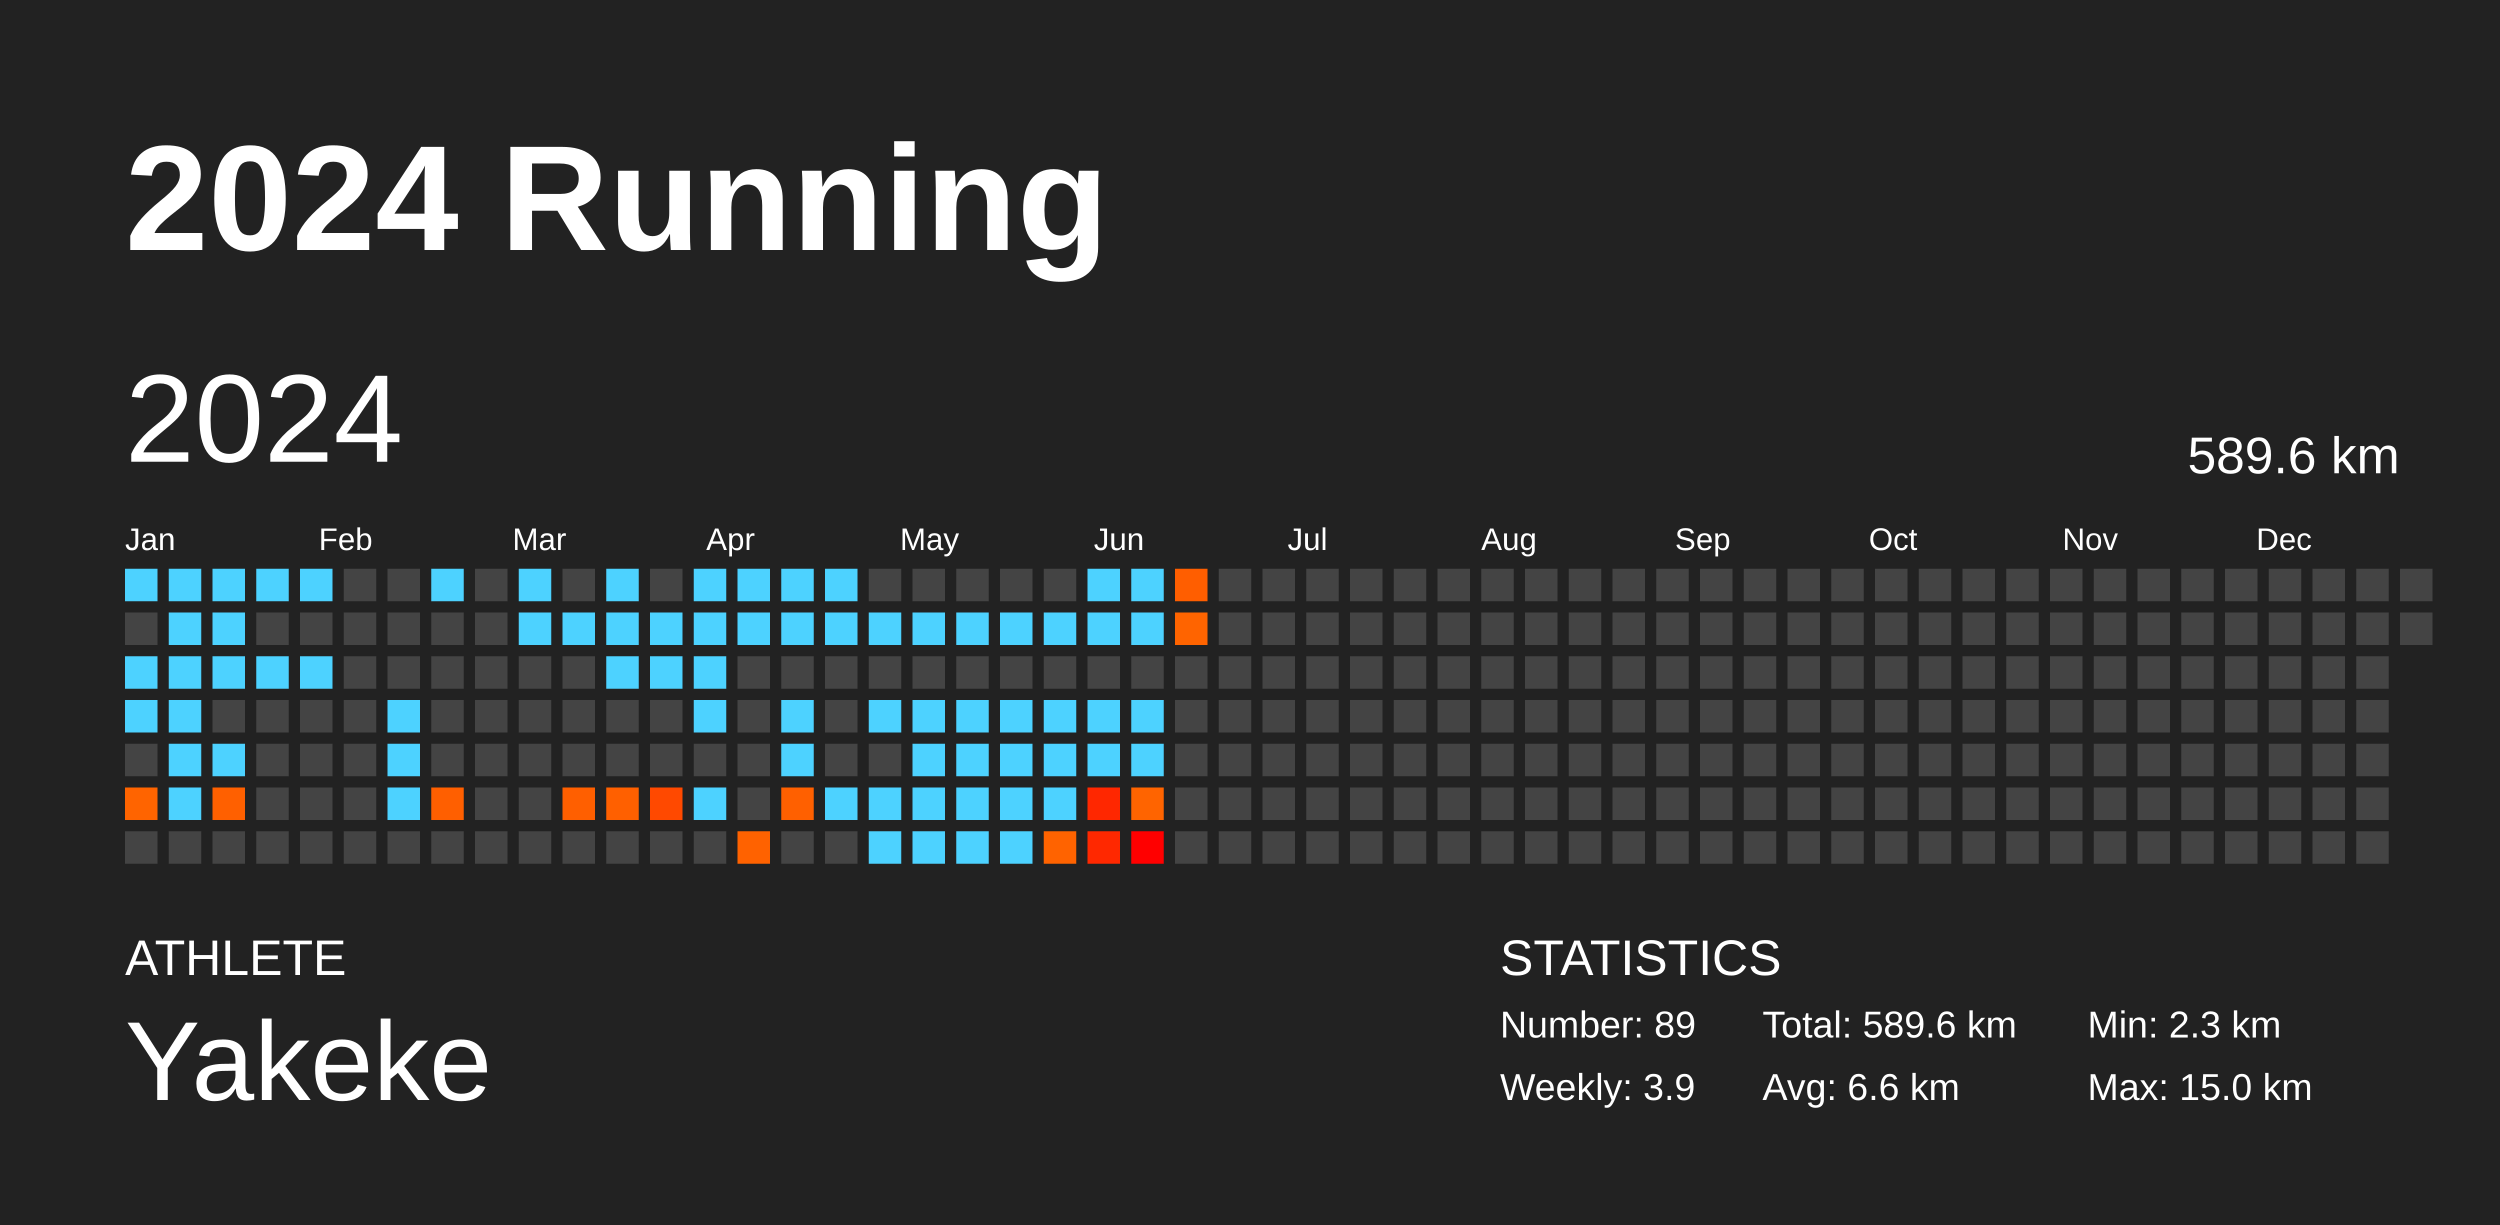
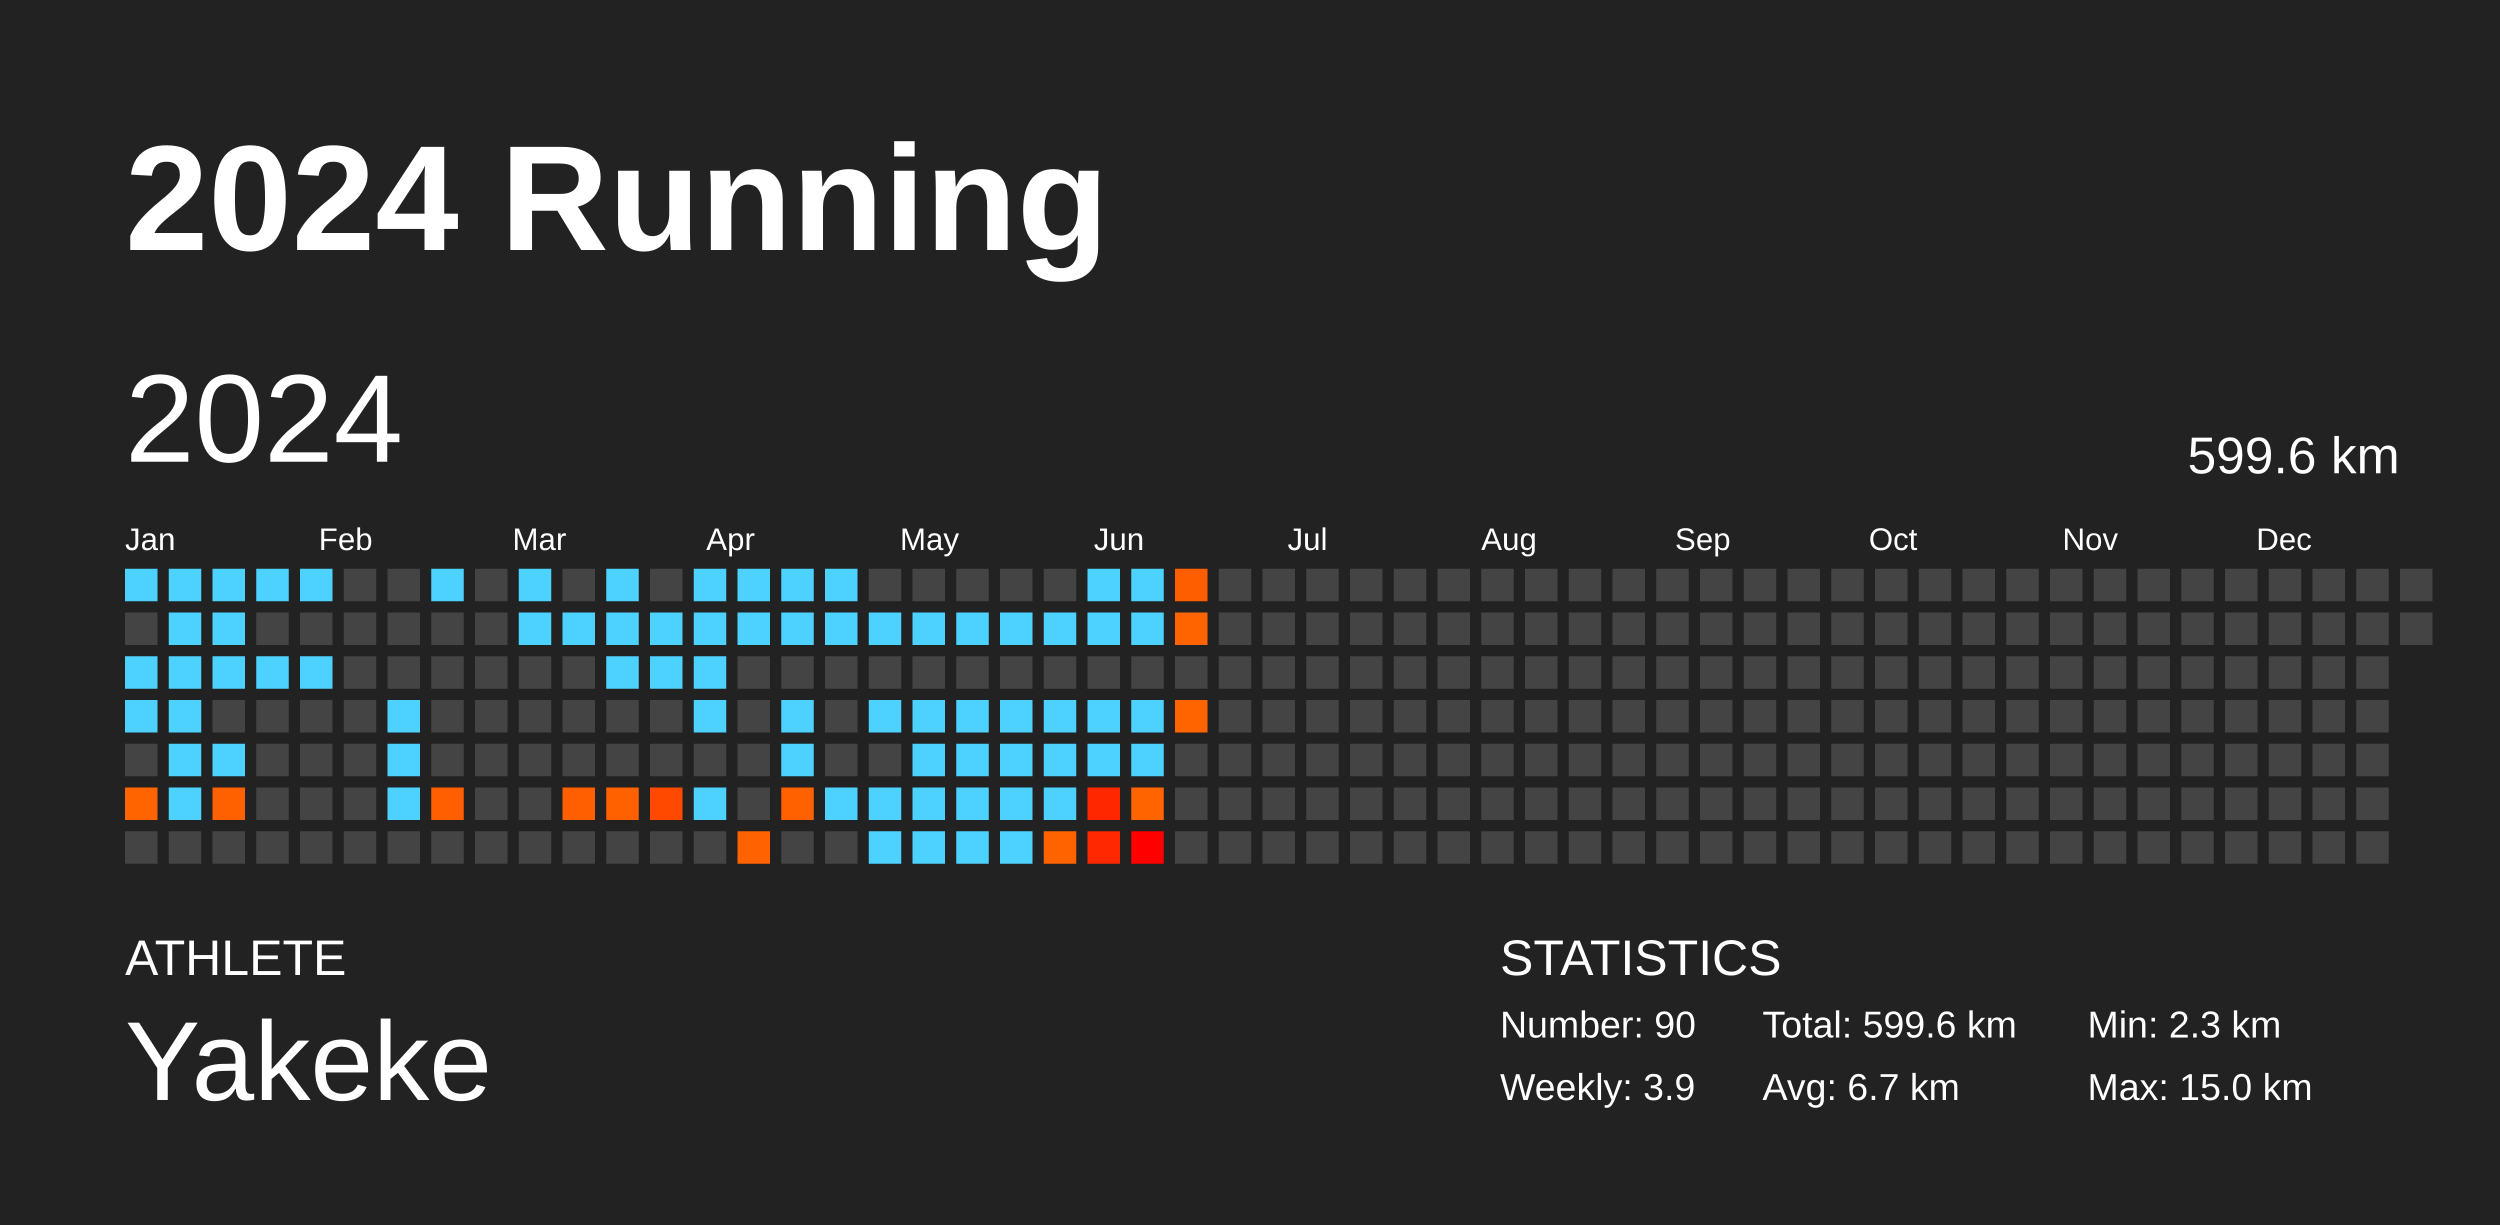
<svg xmlns="http://www.w3.org/2000/svg" baseProfile="full" height="98mm" version="1.1" viewBox="0,0,200,98" width="200mm">
  <defs />
  <rect fill="#222222" height="98" width="200" x="0" y="0" />
  <text fill="#FFFFFF" style="font-size:12px; font-family:Arial; font-weight:bold;" x="10" y="20">2024 Running</text>
  <text fill="#FFFFFF" style="font-size:4px; font-family:Arial" x="10" y="78">ATHLETE</text>
  <text fill="#FFFFFF" style="font-size:9px; font-family:Arial" x="10" y="88">Yakeke</text>
  <text fill="#FFFFFF" style="font-size:4px; font-family:Arial" x="120" y="78">STATISTICS</text>
-   <text fill="#FFFFFF" style="font-size:3px; font-family:Arial" x="120" y="83">Number: 89</text>
+   <text fill="#FFFFFF" style="font-size:3px; font-family:Arial" x="120" y="83">Number: 90</text>
  <text fill="#FFFFFF" style="font-size:3px; font-family:Arial" x="120" y="88">Weekly: 3.9</text>
-   <text fill="#FFFFFF" style="font-size:3px; font-family:Arial" x="141" y="83">Total: 589.6 km</text>
-   <text fill="#FFFFFF" style="font-size:3px; font-family:Arial" x="141" y="88">Avg: 6.6 km</text>
+   <text fill="#FFFFFF" style="font-size:3px; font-family:Arial" x="141" y="83">Total: 599.6 km</text>
+   <text fill="#FFFFFF" style="font-size:3px; font-family:Arial" x="141" y="88">Avg: 6.7 km</text>
  <text fill="#FFFFFF" style="font-size:3px; font-family:Arial" x="167" y="83">Min: 2.3 km</text>
  <text fill="#FFFFFF" style="font-size:3px; font-family:Arial" x="167" y="88">Max: 15.0 km</text>
  <text dominant-baseline="hanging" fill="#FFFFFF" style="font-size:10.0px; font-family:Arial;" x="10" y="30">2024</text>
-   <text dominant-baseline="hanging" fill="#FFFFFF" style="font-size:4.125px; font-family:Arial;" x="175" y="35">589.6 km</text>
+   <text dominant-baseline="hanging" fill="#FFFFFF" style="font-size:4.125px; font-family:Arial;" x="175" y="35">599.6 km</text>
  <text fill="#FFFFFF" style="font-size:2.5px; font-family:Arial" x="10.0" y="44">Jan</text>
  <text fill="#FFFFFF" style="font-size:2.5px; font-family:Arial" x="25.5" y="44">Feb</text>
  <text fill="#FFFFFF" style="font-size:2.5px; font-family:Arial" x="41.0" y="44">Mar</text>
  <text fill="#FFFFFF" style="font-size:2.5px; font-family:Arial" x="56.5" y="44">Apr</text>
  <text fill="#FFFFFF" style="font-size:2.5px; font-family:Arial" x="72.0" y="44">May</text>
  <text fill="#FFFFFF" style="font-size:2.5px; font-family:Arial" x="87.5" y="44">Jun</text>
  <text fill="#FFFFFF" style="font-size:2.5px; font-family:Arial" x="103.0" y="44">Jul</text>
  <text fill="#FFFFFF" style="font-size:2.5px; font-family:Arial" x="118.5" y="44">Aug</text>
  <text fill="#FFFFFF" style="font-size:2.5px; font-family:Arial" x="134.0" y="44">Sep</text>
  <text fill="#FFFFFF" style="font-size:2.5px; font-family:Arial" x="149.5" y="44">Oct</text>
  <text fill="#FFFFFF" style="font-size:2.5px; font-family:Arial" x="165.0" y="44">Nov</text>
  <text fill="#FFFFFF" style="font-size:2.5px; font-family:Arial" x="180.5" y="44">Dec</text>
  <rect fill="#4dd2ff" height="2.6" width="2.6" x="10.0" y="45.5" />
  <rect fill="#444444" height="2.6" width="2.6" x="10.0" y="49.0" />
  <rect fill="#4dd2ff" height="2.6" width="2.6" x="10.0" y="52.5" />
  <rect fill="#4dd2ff" height="2.6" width="2.6" x="10.0" y="56.0" />
  <rect fill="#444444" height="2.6" width="2.6" x="10.0" y="59.5" />
  <rect fill="#ff6400" height="2.6" width="2.6" x="10.0" y="63.0" />
  <rect fill="#444444" height="2.6" width="2.6" x="10.0" y="66.5" />
  <rect fill="#4dd2ff" height="2.6" width="2.6" x="13.5" y="45.5" />
  <rect fill="#4dd2ff" height="2.6" width="2.6" x="13.5" y="49.0" />
  <rect fill="#4dd2ff" height="2.6" width="2.6" x="13.5" y="52.5" />
  <rect fill="#4dd2ff" height="2.6" width="2.6" x="13.5" y="56.0" />
  <rect fill="#4dd2ff" height="2.6" width="2.6" x="13.5" y="59.5" />
  <rect fill="#4dd2ff" height="2.6" width="2.6" x="13.5" y="63.0" />
  <rect fill="#444444" height="2.6" width="2.6" x="13.5" y="66.5" />
  <rect fill="#4dd2ff" height="2.6" width="2.6" x="17.0" y="45.5" />
  <rect fill="#4dd2ff" height="2.6" width="2.6" x="17.0" y="49.0" />
  <rect fill="#4dd2ff" height="2.6" width="2.6" x="17.0" y="52.5" />
  <rect fill="#444444" height="2.6" width="2.6" x="17.0" y="56.0" />
  <rect fill="#4dd2ff" height="2.6" width="2.6" x="17.0" y="59.5" />
  <rect fill="#ff6000" height="2.6" width="2.6" x="17.0" y="63.0" />
  <rect fill="#444444" height="2.6" width="2.6" x="17.0" y="66.5" />
  <rect fill="#4dd2ff" height="2.6" width="2.6" x="20.5" y="45.5" />
  <rect fill="#444444" height="2.6" width="2.6" x="20.5" y="49.0" />
  <rect fill="#4dd2ff" height="2.6" width="2.6" x="20.5" y="52.5" />
  <rect fill="#444444" height="2.6" width="2.6" x="20.5" y="56.0" />
  <rect fill="#444444" height="2.6" width="2.6" x="20.5" y="59.5" />
  <rect fill="#444444" height="2.6" width="2.6" x="20.5" y="63.0" />
  <rect fill="#444444" height="2.6" width="2.6" x="20.5" y="66.5" />
  <rect fill="#4dd2ff" height="2.6" width="2.6" x="24.0" y="45.5" />
  <rect fill="#444444" height="2.6" width="2.6" x="24.0" y="49.0" />
  <rect fill="#4dd2ff" height="2.6" width="2.6" x="24.0" y="52.5" />
  <rect fill="#444444" height="2.6" width="2.6" x="24.0" y="56.0" />
  <rect fill="#444444" height="2.6" width="2.6" x="24.0" y="59.5" />
  <rect fill="#444444" height="2.6" width="2.6" x="24.0" y="63.0" />
  <rect fill="#444444" height="2.6" width="2.6" x="24.0" y="66.5" />
  <rect fill="#444444" height="2.6" width="2.6" x="27.5" y="45.5" />
  <rect fill="#444444" height="2.6" width="2.6" x="27.5" y="49.0" />
  <rect fill="#444444" height="2.6" width="2.6" x="27.5" y="52.5" />
  <rect fill="#444444" height="2.6" width="2.6" x="27.5" y="56.0" />
  <rect fill="#444444" height="2.6" width="2.6" x="27.5" y="59.5" />
  <rect fill="#444444" height="2.6" width="2.6" x="27.5" y="63.0" />
  <rect fill="#444444" height="2.6" width="2.6" x="27.5" y="66.5" />
  <rect fill="#444444" height="2.6" width="2.6" x="31.0" y="45.5" />
  <rect fill="#444444" height="2.6" width="2.6" x="31.0" y="49.0" />
  <rect fill="#444444" height="2.6" width="2.6" x="31.0" y="52.5" />
  <rect fill="#4dd2ff" height="2.6" width="2.6" x="31.0" y="56.0" />
  <rect fill="#4dd2ff" height="2.6" width="2.6" x="31.0" y="59.5" />
  <rect fill="#4dd2ff" height="2.6" width="2.6" x="31.0" y="63.0" />
  <rect fill="#444444" height="2.6" width="2.6" x="31.0" y="66.5" />
  <rect fill="#4dd2ff" height="2.6" width="2.6" x="34.5" y="45.5" />
  <rect fill="#444444" height="2.6" width="2.6" x="34.5" y="49.0" />
  <rect fill="#444444" height="2.6" width="2.6" x="34.5" y="52.5" />
  <rect fill="#444444" height="2.6" width="2.6" x="34.5" y="56.0" />
  <rect fill="#444444" height="2.6" width="2.6" x="34.5" y="59.5" />
  <rect fill="#ff5f00" height="2.6" width="2.6" x="34.5" y="63.0" />
  <rect fill="#444444" height="2.6" width="2.6" x="34.5" y="66.5" />
  <rect fill="#444444" height="2.6" width="2.6" x="38.0" y="45.5" />
  <rect fill="#444444" height="2.6" width="2.6" x="38.0" y="49.0" />
  <rect fill="#444444" height="2.6" width="2.6" x="38.0" y="52.5" />
  <rect fill="#444444" height="2.6" width="2.6" x="38.0" y="56.0" />
  <rect fill="#444444" height="2.6" width="2.6" x="38.0" y="59.5" />
  <rect fill="#444444" height="2.6" width="2.6" x="38.0" y="63.0" />
  <rect fill="#444444" height="2.6" width="2.6" x="38.0" y="66.5" />
  <rect fill="#4dd2ff" height="2.6" width="2.6" x="41.5" y="45.5" />
  <rect fill="#4dd2ff" height="2.6" width="2.6" x="41.5" y="49.0" />
  <rect fill="#444444" height="2.6" width="2.6" x="41.5" y="52.5" />
  <rect fill="#444444" height="2.6" width="2.6" x="41.5" y="56.0" />
  <rect fill="#444444" height="2.6" width="2.6" x="41.5" y="59.5" />
  <rect fill="#444444" height="2.6" width="2.6" x="41.5" y="63.0" />
  <rect fill="#444444" height="2.6" width="2.6" x="41.5" y="66.5" />
  <rect fill="#444444" height="2.6" width="2.6" x="45.0" y="45.5" />
  <rect fill="#4dd2ff" height="2.6" width="2.6" x="45.0" y="49.0" />
  <rect fill="#444444" height="2.6" width="2.6" x="45.0" y="52.5" />
  <rect fill="#444444" height="2.6" width="2.6" x="45.0" y="56.0" />
  <rect fill="#444444" height="2.6" width="2.6" x="45.0" y="59.5" />
  <rect fill="#ff5f00" height="2.6" width="2.6" x="45.0" y="63.0" />
  <rect fill="#444444" height="2.6" width="2.6" x="45.0" y="66.5" />
  <rect fill="#4dd2ff" height="2.6" width="2.6" x="48.5" y="45.5" />
  <rect fill="#4dd2ff" height="2.6" width="2.6" x="48.5" y="49.0" />
  <rect fill="#4dd2ff" height="2.6" width="2.6" x="48.5" y="52.5" />
  <rect fill="#444444" height="2.6" width="2.6" x="48.5" y="56.0" />
  <rect fill="#444444" height="2.6" width="2.6" x="48.5" y="59.5" />
  <rect fill="#ff6000" height="2.6" width="2.6" x="48.5" y="63.0" />
  <rect fill="#444444" height="2.6" width="2.6" x="48.5" y="66.5" />
  <rect fill="#444444" height="2.6" width="2.6" x="52.0" y="45.5" />
  <rect fill="#4dd2ff" height="2.6" width="2.6" x="52.0" y="49.0" />
  <rect fill="#4dd2ff" height="2.6" width="2.6" x="52.0" y="52.5" />
  <rect fill="#444444" height="2.6" width="2.6" x="52.0" y="56.0" />
  <rect fill="#444444" height="2.6" width="2.6" x="52.0" y="59.5" />
  <rect fill="#ff4900" height="2.6" width="2.6" x="52.0" y="63.0" />
  <rect fill="#444444" height="2.6" width="2.6" x="52.0" y="66.5" />
  <rect fill="#4dd2ff" height="2.6" width="2.6" x="55.5" y="45.5" />
  <rect fill="#4dd2ff" height="2.6" width="2.6" x="55.5" y="49.0" />
  <rect fill="#4dd2ff" height="2.6" width="2.6" x="55.5" y="52.5" />
  <rect fill="#4dd2ff" height="2.6" width="2.6" x="55.5" y="56.0" />
  <rect fill="#444444" height="2.6" width="2.6" x="55.5" y="59.5" />
  <rect fill="#4dd2ff" height="2.6" width="2.6" x="55.5" y="63.0" />
  <rect fill="#444444" height="2.6" width="2.6" x="55.5" y="66.5" />
  <rect fill="#4dd2ff" height="2.6" width="2.6" x="59.0" y="45.5" />
  <rect fill="#4dd2ff" height="2.6" width="2.6" x="59.0" y="49.0" />
  <rect fill="#444444" height="2.6" width="2.6" x="59.0" y="52.5" />
  <rect fill="#444444" height="2.6" width="2.6" x="59.0" y="56.0" />
  <rect fill="#444444" height="2.6" width="2.6" x="59.0" y="59.5" />
  <rect fill="#444444" height="2.6" width="2.6" x="59.0" y="63.0" />
  <rect fill="#ff6200" height="2.6" width="2.6" x="59.0" y="66.5" />
  <rect fill="#4dd2ff" height="2.6" width="2.6" x="62.5" y="45.5" />
  <rect fill="#4dd2ff" height="2.6" width="2.6" x="62.5" y="49.0" />
  <rect fill="#444444" height="2.6" width="2.6" x="62.5" y="52.5" />
  <rect fill="#4dd2ff" height="2.6" width="2.6" x="62.5" y="56.0" />
  <rect fill="#4dd2ff" height="2.6" width="2.6" x="62.5" y="59.5" />
  <rect fill="#ff6000" height="2.6" width="2.6" x="62.5" y="63.0" />
  <rect fill="#444444" height="2.6" width="2.6" x="62.5" y="66.5" />
  <rect fill="#4dd2ff" height="2.6" width="2.6" x="66.0" y="45.5" />
  <rect fill="#4dd2ff" height="2.6" width="2.6" x="66.0" y="49.0" />
  <rect fill="#444444" height="2.6" width="2.6" x="66.0" y="52.5" />
  <rect fill="#444444" height="2.6" width="2.6" x="66.0" y="56.0" />
  <rect fill="#444444" height="2.6" width="2.6" x="66.0" y="59.5" />
  <rect fill="#4dd2ff" height="2.6" width="2.6" x="66.0" y="63.0" />
  <rect fill="#444444" height="2.6" width="2.6" x="66.0" y="66.5" />
  <rect fill="#444444" height="2.6" width="2.6" x="69.5" y="45.5" />
  <rect fill="#4dd2ff" height="2.6" width="2.6" x="69.5" y="49.0" />
  <rect fill="#444444" height="2.6" width="2.6" x="69.5" y="52.5" />
  <rect fill="#4dd2ff" height="2.6" width="2.6" x="69.5" y="56.0" />
  <rect fill="#444444" height="2.6" width="2.6" x="69.5" y="59.5" />
  <rect fill="#4dd2ff" height="2.6" width="2.6" x="69.5" y="63.0" />
  <rect fill="#4dd2ff" height="2.6" width="2.6" x="69.5" y="66.5" />
  <rect fill="#444444" height="2.6" width="2.6" x="73.0" y="45.5" />
  <rect fill="#4dd2ff" height="2.6" width="2.6" x="73.0" y="49.0" />
  <rect fill="#444444" height="2.6" width="2.6" x="73.0" y="52.5" />
  <rect fill="#4dd2ff" height="2.6" width="2.6" x="73.0" y="56.0" />
  <rect fill="#4dd2ff" height="2.6" width="2.6" x="73.0" y="59.5" />
  <rect fill="#4dd2ff" height="2.6" width="2.6" x="73.0" y="63.0" />
  <rect fill="#4dd2ff" height="2.6" width="2.6" x="73.0" y="66.5" />
  <rect fill="#444444" height="2.6" width="2.6" x="76.5" y="45.5" />
  <rect fill="#4dd2ff" height="2.6" width="2.6" x="76.5" y="49.0" />
  <rect fill="#444444" height="2.6" width="2.6" x="76.5" y="52.5" />
  <rect fill="#4dd2ff" height="2.6" width="2.6" x="76.5" y="56.0" />
  <rect fill="#4dd2ff" height="2.6" width="2.6" x="76.5" y="59.5" />
  <rect fill="#4dd2ff" height="2.6" width="2.6" x="76.5" y="63.0" />
  <rect fill="#4dd2ff" height="2.6" width="2.6" x="76.5" y="66.5" />
  <rect fill="#444444" height="2.6" width="2.6" x="80.0" y="45.5" />
  <rect fill="#4dd2ff" height="2.6" width="2.6" x="80.0" y="49.0" />
  <rect fill="#444444" height="2.6" width="2.6" x="80.0" y="52.5" />
  <rect fill="#4dd2ff" height="2.6" width="2.6" x="80.0" y="56.0" />
  <rect fill="#4dd2ff" height="2.6" width="2.6" x="80.0" y="59.5" />
  <rect fill="#4dd2ff" height="2.6" width="2.6" x="80.0" y="63.0" />
  <rect fill="#4dd2ff" height="2.6" width="2.6" x="80.0" y="66.5" />
  <rect fill="#444444" height="2.6" width="2.6" x="83.5" y="45.5" />
  <rect fill="#4dd2ff" height="2.6" width="2.6" x="83.5" y="49.0" />
  <rect fill="#444444" height="2.6" width="2.6" x="83.5" y="52.5" />
  <rect fill="#4dd2ff" height="2.6" width="2.6" x="83.5" y="56.0" />
  <rect fill="#4dd2ff" height="2.6" width="2.6" x="83.5" y="59.5" />
  <rect fill="#4dd2ff" height="2.6" width="2.6" x="83.5" y="63.0" />
  <rect fill="#ff6300" height="2.6" width="2.6" x="83.5" y="66.5" />
  <rect fill="#4dd2ff" height="2.6" width="2.6" x="87.0" y="45.5" />
  <rect fill="#4dd2ff" height="2.6" width="2.6" x="87.0" y="49.0" />
  <rect fill="#444444" height="2.6" width="2.6" x="87.0" y="52.5" />
  <rect fill="#4dd2ff" height="2.6" width="2.6" x="87.0" y="56.0" />
  <rect fill="#4dd2ff" height="2.6" width="2.6" x="87.0" y="59.5" />
  <rect fill="#ff2700" height="2.6" width="2.6" x="87.0" y="63.0" />
  <rect fill="#ff2800" height="2.6" width="2.6" x="87.0" y="66.5" />
  <rect fill="#4dd2ff" height="2.6" width="2.6" x="90.5" y="45.5" />
  <rect fill="#4dd2ff" height="2.6" width="2.6" x="90.5" y="49.0" />
  <rect fill="#444444" height="2.6" width="2.6" x="90.5" y="52.5" />
  <rect fill="#4dd2ff" height="2.6" width="2.6" x="90.5" y="56.0" />
  <rect fill="#4dd2ff" height="2.6" width="2.6" x="90.5" y="59.5" />
  <rect fill="#ff6400" height="2.6" width="2.6" x="90.5" y="63.0" />
  <rect fill="#ff0000" height="2.6" width="2.6" x="90.5" y="66.5" />
  <rect fill="#ff5e00" height="2.6" width="2.6" x="94.0" y="45.5" />
  <rect fill="#ff6400" height="2.6" width="2.6" x="94.0" y="49.0" />
  <rect fill="#444444" height="2.6" width="2.6" x="94.0" y="52.5" />
-   <rect fill="#444444" height="2.6" width="2.6" x="94.0" y="56.0" />
+   <rect fill="#ff6400" height="2.6" width="2.6" x="94.0" y="56.0" />
  <rect fill="#444444" height="2.6" width="2.6" x="94.0" y="59.5" />
  <rect fill="#444444" height="2.6" width="2.6" x="94.0" y="63.0" />
  <rect fill="#444444" height="2.6" width="2.6" x="94.0" y="66.5" />
  <rect fill="#444444" height="2.6" width="2.6" x="97.5" y="45.5" />
  <rect fill="#444444" height="2.6" width="2.6" x="97.5" y="49.0" />
  <rect fill="#444444" height="2.6" width="2.6" x="97.5" y="52.5" />
  <rect fill="#444444" height="2.6" width="2.6" x="97.5" y="56.0" />
  <rect fill="#444444" height="2.6" width="2.6" x="97.5" y="59.5" />
  <rect fill="#444444" height="2.6" width="2.6" x="97.5" y="63.0" />
  <rect fill="#444444" height="2.6" width="2.6" x="97.5" y="66.5" />
  <rect fill="#444444" height="2.6" width="2.6" x="101.0" y="45.5" />
  <rect fill="#444444" height="2.6" width="2.6" x="101.0" y="49.0" />
  <rect fill="#444444" height="2.6" width="2.6" x="101.0" y="52.5" />
  <rect fill="#444444" height="2.6" width="2.6" x="101.0" y="56.0" />
  <rect fill="#444444" height="2.6" width="2.6" x="101.0" y="59.5" />
  <rect fill="#444444" height="2.6" width="2.6" x="101.0" y="63.0" />
  <rect fill="#444444" height="2.6" width="2.6" x="101.0" y="66.5" />
  <rect fill="#444444" height="2.6" width="2.6" x="104.5" y="45.5" />
  <rect fill="#444444" height="2.6" width="2.6" x="104.5" y="49.0" />
  <rect fill="#444444" height="2.6" width="2.6" x="104.5" y="52.5" />
  <rect fill="#444444" height="2.6" width="2.6" x="104.5" y="56.0" />
  <rect fill="#444444" height="2.6" width="2.6" x="104.5" y="59.5" />
  <rect fill="#444444" height="2.6" width="2.6" x="104.5" y="63.0" />
  <rect fill="#444444" height="2.6" width="2.6" x="104.5" y="66.5" />
  <rect fill="#444444" height="2.6" width="2.6" x="108.0" y="45.5" />
  <rect fill="#444444" height="2.6" width="2.6" x="108.0" y="49.0" />
  <rect fill="#444444" height="2.6" width="2.6" x="108.0" y="52.5" />
  <rect fill="#444444" height="2.6" width="2.6" x="108.0" y="56.0" />
  <rect fill="#444444" height="2.6" width="2.6" x="108.0" y="59.5" />
  <rect fill="#444444" height="2.6" width="2.6" x="108.0" y="63.0" />
  <rect fill="#444444" height="2.6" width="2.6" x="108.0" y="66.5" />
  <rect fill="#444444" height="2.6" width="2.6" x="111.5" y="45.5" />
  <rect fill="#444444" height="2.6" width="2.6" x="111.5" y="49.0" />
  <rect fill="#444444" height="2.6" width="2.6" x="111.5" y="52.5" />
  <rect fill="#444444" height="2.6" width="2.6" x="111.5" y="56.0" />
  <rect fill="#444444" height="2.6" width="2.6" x="111.5" y="59.5" />
  <rect fill="#444444" height="2.6" width="2.6" x="111.5" y="63.0" />
  <rect fill="#444444" height="2.6" width="2.6" x="111.5" y="66.5" />
  <rect fill="#444444" height="2.6" width="2.6" x="115.0" y="45.5" />
  <rect fill="#444444" height="2.6" width="2.6" x="115.0" y="49.0" />
  <rect fill="#444444" height="2.6" width="2.6" x="115.0" y="52.5" />
  <rect fill="#444444" height="2.6" width="2.6" x="115.0" y="56.0" />
  <rect fill="#444444" height="2.6" width="2.6" x="115.0" y="59.5" />
  <rect fill="#444444" height="2.6" width="2.6" x="115.0" y="63.0" />
  <rect fill="#444444" height="2.6" width="2.6" x="115.0" y="66.5" />
  <rect fill="#444444" height="2.6" width="2.6" x="118.5" y="45.5" />
  <rect fill="#444444" height="2.6" width="2.6" x="118.5" y="49.0" />
  <rect fill="#444444" height="2.6" width="2.6" x="118.5" y="52.5" />
  <rect fill="#444444" height="2.6" width="2.6" x="118.5" y="56.0" />
  <rect fill="#444444" height="2.6" width="2.6" x="118.5" y="59.5" />
  <rect fill="#444444" height="2.6" width="2.6" x="118.5" y="63.0" />
  <rect fill="#444444" height="2.6" width="2.6" x="118.5" y="66.5" />
  <rect fill="#444444" height="2.6" width="2.6" x="122.0" y="45.5" />
  <rect fill="#444444" height="2.6" width="2.6" x="122.0" y="49.0" />
  <rect fill="#444444" height="2.6" width="2.6" x="122.0" y="52.5" />
  <rect fill="#444444" height="2.6" width="2.6" x="122.0" y="56.0" />
  <rect fill="#444444" height="2.6" width="2.6" x="122.0" y="59.5" />
  <rect fill="#444444" height="2.6" width="2.6" x="122.0" y="63.0" />
  <rect fill="#444444" height="2.6" width="2.6" x="122.0" y="66.5" />
  <rect fill="#444444" height="2.6" width="2.6" x="125.5" y="45.5" />
  <rect fill="#444444" height="2.6" width="2.6" x="125.5" y="49.0" />
  <rect fill="#444444" height="2.6" width="2.6" x="125.5" y="52.5" />
  <rect fill="#444444" height="2.6" width="2.6" x="125.5" y="56.0" />
  <rect fill="#444444" height="2.6" width="2.6" x="125.5" y="59.5" />
  <rect fill="#444444" height="2.6" width="2.6" x="125.5" y="63.0" />
  <rect fill="#444444" height="2.6" width="2.6" x="125.5" y="66.5" />
  <rect fill="#444444" height="2.6" width="2.6" x="129.0" y="45.5" />
  <rect fill="#444444" height="2.6" width="2.6" x="129.0" y="49.0" />
  <rect fill="#444444" height="2.6" width="2.6" x="129.0" y="52.5" />
  <rect fill="#444444" height="2.6" width="2.6" x="129.0" y="56.0" />
  <rect fill="#444444" height="2.6" width="2.6" x="129.0" y="59.5" />
  <rect fill="#444444" height="2.6" width="2.6" x="129.0" y="63.0" />
  <rect fill="#444444" height="2.6" width="2.6" x="129.0" y="66.5" />
  <rect fill="#444444" height="2.6" width="2.6" x="132.5" y="45.5" />
  <rect fill="#444444" height="2.6" width="2.6" x="132.5" y="49.0" />
  <rect fill="#444444" height="2.6" width="2.6" x="132.5" y="52.5" />
  <rect fill="#444444" height="2.6" width="2.6" x="132.5" y="56.0" />
  <rect fill="#444444" height="2.6" width="2.6" x="132.5" y="59.5" />
  <rect fill="#444444" height="2.6" width="2.6" x="132.5" y="63.0" />
  <rect fill="#444444" height="2.6" width="2.6" x="132.5" y="66.5" />
  <rect fill="#444444" height="2.6" width="2.6" x="136.0" y="45.5" />
  <rect fill="#444444" height="2.6" width="2.6" x="136.0" y="49.0" />
  <rect fill="#444444" height="2.6" width="2.6" x="136.0" y="52.5" />
  <rect fill="#444444" height="2.6" width="2.6" x="136.0" y="56.0" />
  <rect fill="#444444" height="2.6" width="2.6" x="136.0" y="59.5" />
  <rect fill="#444444" height="2.6" width="2.6" x="136.0" y="63.0" />
  <rect fill="#444444" height="2.6" width="2.6" x="136.0" y="66.5" />
  <rect fill="#444444" height="2.6" width="2.6" x="139.5" y="45.5" />
  <rect fill="#444444" height="2.6" width="2.6" x="139.5" y="49.0" />
  <rect fill="#444444" height="2.6" width="2.6" x="139.5" y="52.5" />
  <rect fill="#444444" height="2.6" width="2.6" x="139.5" y="56.0" />
  <rect fill="#444444" height="2.6" width="2.6" x="139.5" y="59.5" />
  <rect fill="#444444" height="2.6" width="2.6" x="139.5" y="63.0" />
  <rect fill="#444444" height="2.6" width="2.6" x="139.5" y="66.5" />
  <rect fill="#444444" height="2.6" width="2.6" x="143.0" y="45.5" />
  <rect fill="#444444" height="2.6" width="2.6" x="143.0" y="49.0" />
  <rect fill="#444444" height="2.6" width="2.6" x="143.0" y="52.5" />
  <rect fill="#444444" height="2.6" width="2.6" x="143.0" y="56.0" />
  <rect fill="#444444" height="2.6" width="2.6" x="143.0" y="59.5" />
  <rect fill="#444444" height="2.6" width="2.6" x="143.0" y="63.0" />
  <rect fill="#444444" height="2.6" width="2.6" x="143.0" y="66.5" />
  <rect fill="#444444" height="2.6" width="2.6" x="146.5" y="45.5" />
  <rect fill="#444444" height="2.6" width="2.6" x="146.5" y="49.0" />
  <rect fill="#444444" height="2.6" width="2.6" x="146.5" y="52.5" />
  <rect fill="#444444" height="2.6" width="2.6" x="146.5" y="56.0" />
  <rect fill="#444444" height="2.6" width="2.6" x="146.5" y="59.5" />
  <rect fill="#444444" height="2.6" width="2.6" x="146.5" y="63.0" />
  <rect fill="#444444" height="2.6" width="2.6" x="146.5" y="66.5" />
  <rect fill="#444444" height="2.6" width="2.6" x="150.0" y="45.5" />
  <rect fill="#444444" height="2.6" width="2.6" x="150.0" y="49.0" />
  <rect fill="#444444" height="2.6" width="2.6" x="150.0" y="52.5" />
  <rect fill="#444444" height="2.6" width="2.6" x="150.0" y="56.0" />
  <rect fill="#444444" height="2.6" width="2.6" x="150.0" y="59.5" />
  <rect fill="#444444" height="2.6" width="2.6" x="150.0" y="63.0" />
  <rect fill="#444444" height="2.6" width="2.6" x="150.0" y="66.5" />
  <rect fill="#444444" height="2.6" width="2.6" x="153.5" y="45.5" />
  <rect fill="#444444" height="2.6" width="2.6" x="153.5" y="49.0" />
  <rect fill="#444444" height="2.6" width="2.6" x="153.5" y="52.5" />
  <rect fill="#444444" height="2.6" width="2.6" x="153.5" y="56.0" />
  <rect fill="#444444" height="2.6" width="2.6" x="153.5" y="59.5" />
  <rect fill="#444444" height="2.6" width="2.6" x="153.5" y="63.0" />
  <rect fill="#444444" height="2.6" width="2.6" x="153.5" y="66.5" />
  <rect fill="#444444" height="2.6" width="2.6" x="157.0" y="45.5" />
  <rect fill="#444444" height="2.6" width="2.6" x="157.0" y="49.0" />
  <rect fill="#444444" height="2.6" width="2.6" x="157.0" y="52.5" />
  <rect fill="#444444" height="2.6" width="2.6" x="157.0" y="56.0" />
  <rect fill="#444444" height="2.6" width="2.6" x="157.0" y="59.5" />
  <rect fill="#444444" height="2.6" width="2.6" x="157.0" y="63.0" />
  <rect fill="#444444" height="2.6" width="2.6" x="157.0" y="66.5" />
  <rect fill="#444444" height="2.6" width="2.6" x="160.5" y="45.5" />
  <rect fill="#444444" height="2.6" width="2.6" x="160.5" y="49.0" />
  <rect fill="#444444" height="2.6" width="2.6" x="160.5" y="52.5" />
  <rect fill="#444444" height="2.6" width="2.6" x="160.5" y="56.0" />
  <rect fill="#444444" height="2.6" width="2.6" x="160.5" y="59.5" />
  <rect fill="#444444" height="2.6" width="2.6" x="160.5" y="63.0" />
  <rect fill="#444444" height="2.6" width="2.6" x="160.5" y="66.5" />
  <rect fill="#444444" height="2.6" width="2.6" x="164.0" y="45.5" />
  <rect fill="#444444" height="2.6" width="2.6" x="164.0" y="49.0" />
  <rect fill="#444444" height="2.6" width="2.6" x="164.0" y="52.5" />
  <rect fill="#444444" height="2.6" width="2.6" x="164.0" y="56.0" />
  <rect fill="#444444" height="2.6" width="2.6" x="164.0" y="59.5" />
  <rect fill="#444444" height="2.6" width="2.6" x="164.0" y="63.0" />
  <rect fill="#444444" height="2.6" width="2.6" x="164.0" y="66.5" />
  <rect fill="#444444" height="2.6" width="2.6" x="167.5" y="45.5" />
  <rect fill="#444444" height="2.6" width="2.6" x="167.5" y="49.0" />
  <rect fill="#444444" height="2.6" width="2.6" x="167.5" y="52.5" />
  <rect fill="#444444" height="2.6" width="2.6" x="167.5" y="56.0" />
  <rect fill="#444444" height="2.6" width="2.6" x="167.5" y="59.5" />
  <rect fill="#444444" height="2.6" width="2.6" x="167.5" y="63.0" />
  <rect fill="#444444" height="2.6" width="2.6" x="167.5" y="66.5" />
  <rect fill="#444444" height="2.6" width="2.6" x="171.0" y="45.5" />
  <rect fill="#444444" height="2.6" width="2.6" x="171.0" y="49.0" />
  <rect fill="#444444" height="2.6" width="2.6" x="171.0" y="52.5" />
  <rect fill="#444444" height="2.6" width="2.6" x="171.0" y="56.0" />
  <rect fill="#444444" height="2.6" width="2.6" x="171.0" y="59.5" />
  <rect fill="#444444" height="2.6" width="2.6" x="171.0" y="63.0" />
  <rect fill="#444444" height="2.6" width="2.6" x="171.0" y="66.5" />
  <rect fill="#444444" height="2.6" width="2.6" x="174.5" y="45.5" />
  <rect fill="#444444" height="2.6" width="2.6" x="174.5" y="49.0" />
  <rect fill="#444444" height="2.6" width="2.6" x="174.5" y="52.5" />
  <rect fill="#444444" height="2.6" width="2.6" x="174.5" y="56.0" />
  <rect fill="#444444" height="2.6" width="2.6" x="174.5" y="59.5" />
  <rect fill="#444444" height="2.6" width="2.6" x="174.5" y="63.0" />
  <rect fill="#444444" height="2.6" width="2.6" x="174.5" y="66.5" />
  <rect fill="#444444" height="2.6" width="2.6" x="178.0" y="45.5" />
  <rect fill="#444444" height="2.6" width="2.6" x="178.0" y="49.0" />
  <rect fill="#444444" height="2.6" width="2.6" x="178.0" y="52.5" />
  <rect fill="#444444" height="2.6" width="2.6" x="178.0" y="56.0" />
  <rect fill="#444444" height="2.6" width="2.6" x="178.0" y="59.5" />
  <rect fill="#444444" height="2.6" width="2.6" x="178.0" y="63.0" />
  <rect fill="#444444" height="2.6" width="2.6" x="178.0" y="66.5" />
  <rect fill="#444444" height="2.6" width="2.6" x="181.5" y="45.5" />
  <rect fill="#444444" height="2.6" width="2.6" x="181.5" y="49.0" />
  <rect fill="#444444" height="2.6" width="2.6" x="181.5" y="52.5" />
  <rect fill="#444444" height="2.6" width="2.6" x="181.5" y="56.0" />
  <rect fill="#444444" height="2.6" width="2.6" x="181.5" y="59.5" />
  <rect fill="#444444" height="2.6" width="2.6" x="181.5" y="63.0" />
  <rect fill="#444444" height="2.6" width="2.6" x="181.5" y="66.5" />
  <rect fill="#444444" height="2.6" width="2.6" x="185.0" y="45.5" />
  <rect fill="#444444" height="2.6" width="2.6" x="185.0" y="49.0" />
  <rect fill="#444444" height="2.6" width="2.6" x="185.0" y="52.5" />
  <rect fill="#444444" height="2.6" width="2.6" x="185.0" y="56.0" />
  <rect fill="#444444" height="2.6" width="2.6" x="185.0" y="59.5" />
  <rect fill="#444444" height="2.6" width="2.6" x="185.0" y="63.0" />
  <rect fill="#444444" height="2.6" width="2.6" x="185.0" y="66.5" />
  <rect fill="#444444" height="2.6" width="2.6" x="188.5" y="45.5" />
  <rect fill="#444444" height="2.6" width="2.6" x="188.5" y="49.0" />
  <rect fill="#444444" height="2.6" width="2.6" x="188.5" y="52.5" />
  <rect fill="#444444" height="2.6" width="2.6" x="188.5" y="56.0" />
  <rect fill="#444444" height="2.6" width="2.6" x="188.5" y="59.5" />
  <rect fill="#444444" height="2.6" width="2.6" x="188.5" y="63.0" />
  <rect fill="#444444" height="2.6" width="2.6" x="188.5" y="66.5" />
  <rect fill="#444444" height="2.6" width="2.6" x="192.0" y="45.5" />
  <rect fill="#444444" height="2.6" width="2.6" x="192.0" y="49.0" />
</svg>
